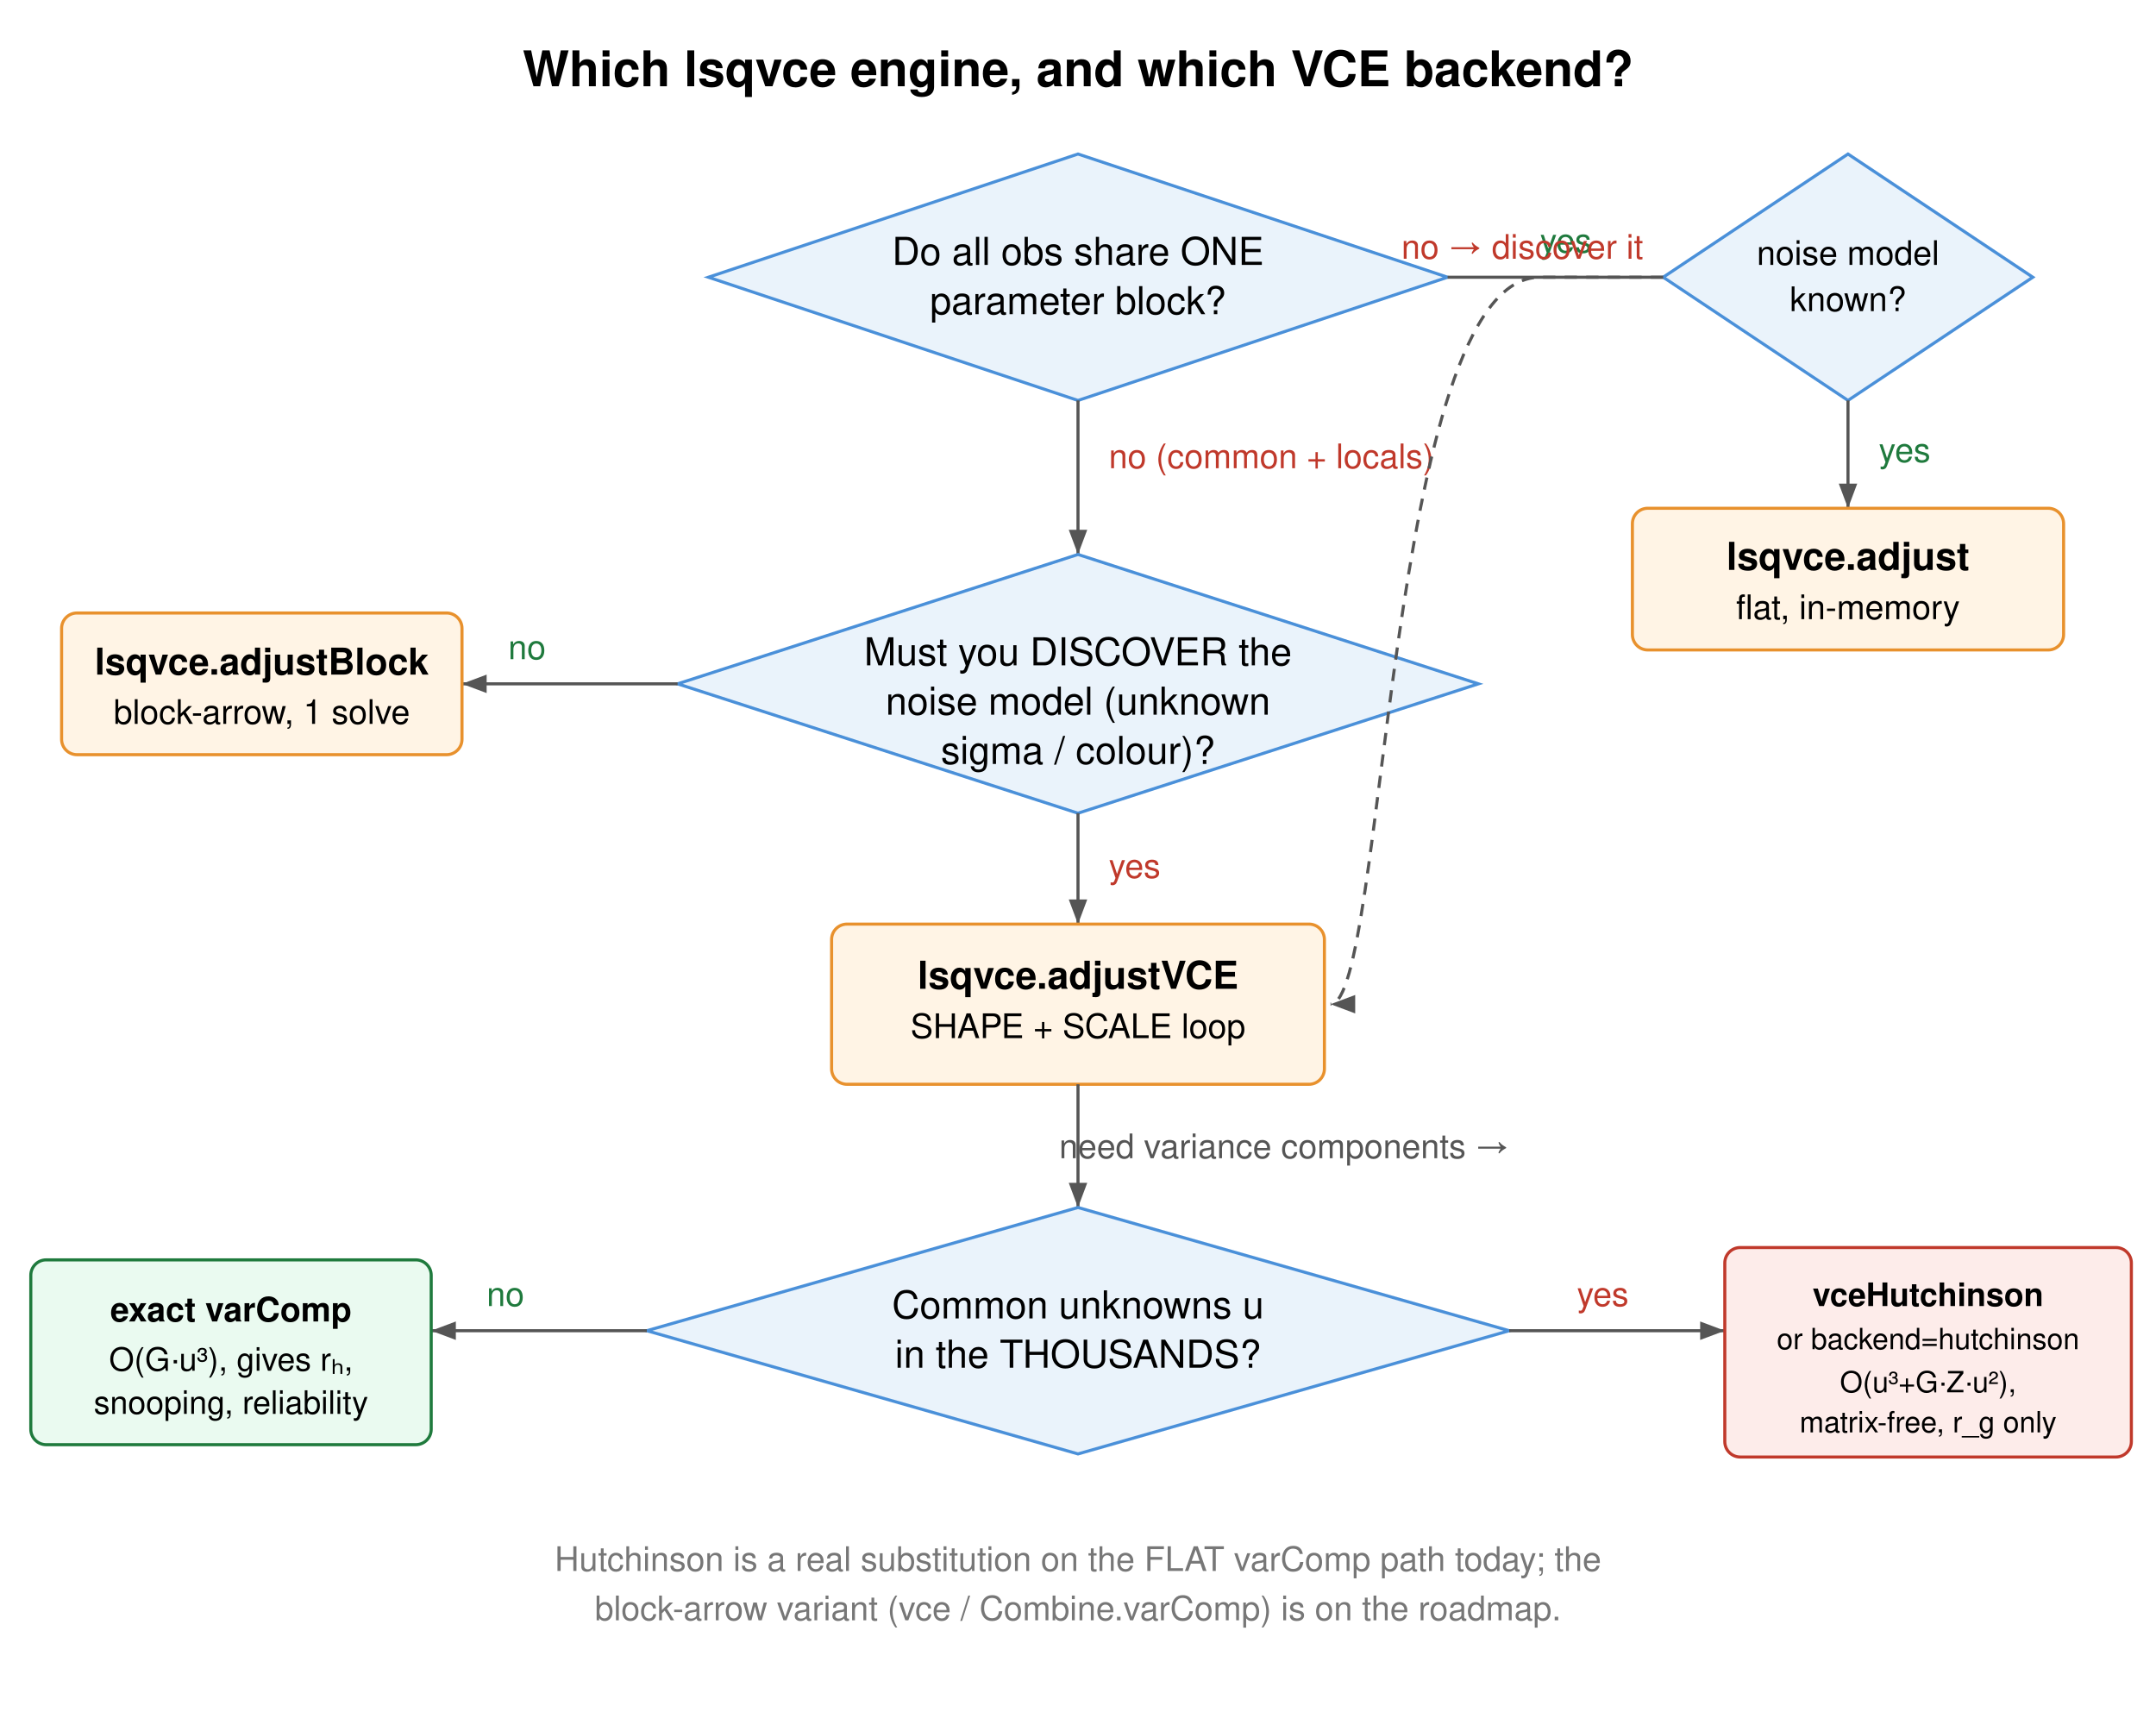
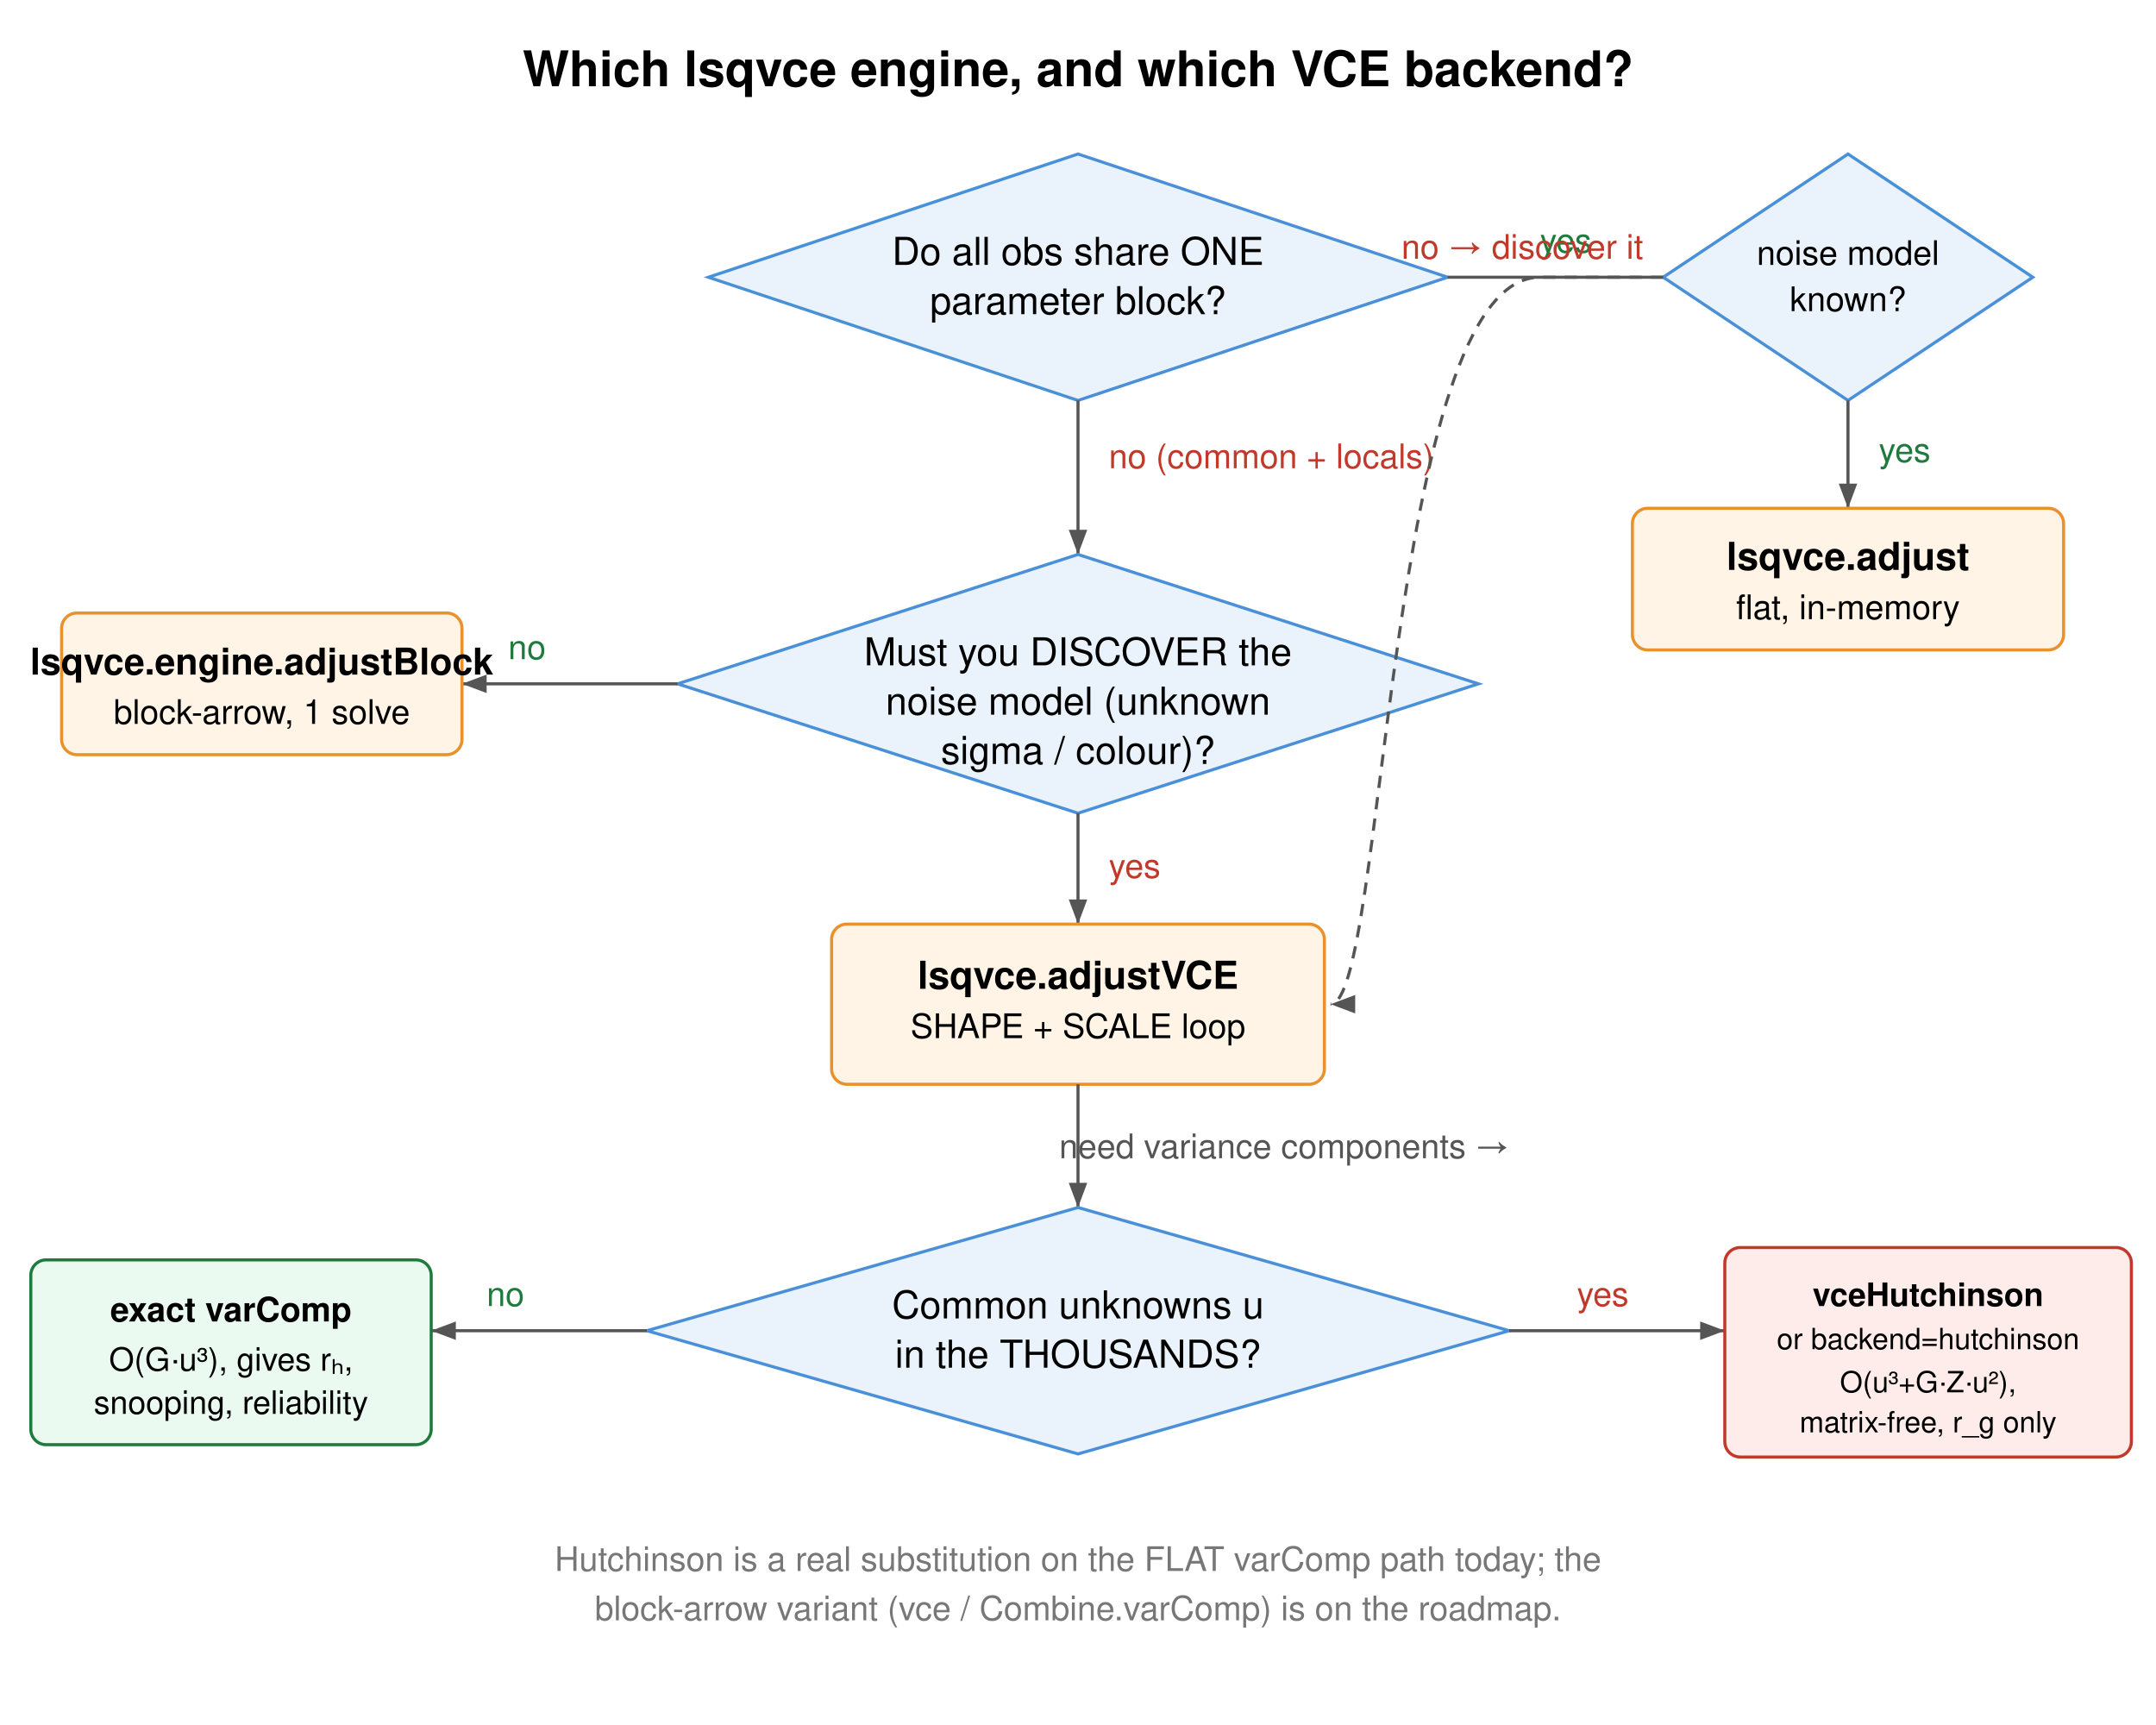
<svg xmlns="http://www.w3.org/2000/svg" viewBox="0 0 700 560" width="700" height="560" font-family="Helvetica, Arial, sans-serif">
  <rect x="0" y="0" width="700" height="560" fill="#ffffff" />
  <text x="350" y="28" text-anchor="middle" font-size="16" font-weight="bold">Which lsqvce engine, and which VCE backend?</text>
  <defs>
    <marker id="arrow" markerWidth="10" markerHeight="10" refX="8" refY="3" orient="auto" markerUnits="strokeWidth">
      <path d="M0,0 L8,3 L0,6 Z" fill="#555" />
    </marker>
  </defs>
  <g font-size="12.5">
    <polygon points="350,50 470,90 350,130 230,90" fill="#eaf3fb" stroke="#4a90d9" />
    <text x="350" y="86" text-anchor="middle">Do all obs share ONE</text>
    <text x="350" y="102" text-anchor="middle">parameter block?</text>
    <line x1="470" y1="90" x2="560" y2="90" stroke="#555" marker-end="url(#arrow)" />
    <text x="500" y="82" font-size="11" fill="#1f7a3d">yes</text>
    <polygon points="600,50 660,90 600,130 540,90" fill="#eaf3fb" stroke="#4a90d9" />
    <text x="600" y="86" text-anchor="middle" font-size="11">noise model</text>
    <text x="600" y="101" text-anchor="middle" font-size="11">known?</text>
    <line x1="600" y1="130" x2="600" y2="165" stroke="#555" marker-end="url(#arrow)" />
    <text x="610" y="150" font-size="11" fill="#1f7a3d">yes</text>
    <rect x="530" y="165" width="140" height="46" rx="5" fill="#fff4e5" stroke="#e8912d" />
    <text x="600" y="185" text-anchor="middle" font-weight="bold">lsqvce.adjust</text>
    <text x="600" y="201" text-anchor="middle" font-size="11">flat, in-memory</text>
    <line x1="350" y1="130" x2="350" y2="180" stroke="#555" marker-end="url(#arrow)" />
    <text x="360" y="152" font-size="11" fill="#c0392b">no (common + locals)</text>
    <polygon points="350,180 480,222 350,264 220,222" fill="#eaf3fb" stroke="#4a90d9" />
    <text x="350" y="216" text-anchor="middle">Must you DISCOVER the</text>
    <text x="350" y="232" text-anchor="middle">noise model (unknown</text>
    <text x="350" y="248" text-anchor="middle">sigma / colour)?</text>
    <line x1="220" y1="222" x2="150" y2="222" stroke="#555" marker-end="url(#arrow)" />
    <text x="165" y="214" font-size="11" fill="#1f7a3d">no</text>
    <rect x="20" y="199" width="130" height="46" rx="5" fill="#fff4e5" stroke="#e8912d" />
-     <text x="85" y="219" text-anchor="middle" font-weight="bold" font-size="12">lsqvce.adjustBlock</text>
+     <text x="85" y="219" text-anchor="middle" font-weight="bold" font-size="12">lsqvce.engine.adjustBlock</text>
    <text x="85" y="235" text-anchor="middle" font-size="11">block-arrow, 1 solve</text>
    <line x1="350" y1="264" x2="350" y2="300" stroke="#555" marker-end="url(#arrow)" />
    <text x="360" y="285" font-size="11" fill="#c0392b">yes</text>
    <rect x="270" y="300" width="160" height="52" rx="5" fill="#fff4e5" stroke="#e8912d" />
    <text x="350" y="321" text-anchor="middle" font-weight="bold">lsqvce.adjustVCE</text>
    <text x="350" y="337" text-anchor="middle" font-size="11">SHAPE + SCALE loop</text>
    <path d="M540,90 L500,90 C450,90 450,326 432,326" fill="none" stroke="#555" stroke-dasharray="4 3" marker-end="url(#arrow)" />
    <text x="455" y="84" font-size="11" fill="#c0392b">no → discover it</text>
    <line x1="350" y1="352" x2="350" y2="392" stroke="#555" marker-end="url(#arrow)" />
    <text x="490" y="376" text-anchor="end" font-size="11" fill="#555">need variance components →</text>
    <polygon points="350,392 490,432 350,472 210,432" fill="#eaf3fb" stroke="#4a90d9" />
    <text x="350" y="428" text-anchor="middle">Common unknowns u</text>
    <text x="350" y="444" text-anchor="middle">in the THOUSANDS?</text>
    <line x1="210" y1="432" x2="140" y2="432" stroke="#555" marker-end="url(#arrow)" />
    <text x="158" y="424" font-size="11" fill="#1f7a3d">no</text>
    <rect x="10" y="409" width="130" height="60" rx="5" fill="#eafaf0" stroke="#1f7a3d" />
    <text x="75" y="429" text-anchor="middle" font-weight="bold" font-size="11">exact varComp</text>
    <text x="75" y="445" text-anchor="middle" font-size="10.5">O(G·u³), gives rₕ,</text>
    <text x="75" y="459" text-anchor="middle" font-size="10.5">snooping, reliability</text>
    <line x1="490" y1="432" x2="560" y2="432" stroke="#555" marker-end="url(#arrow)" />
    <text x="512" y="424" font-size="11" fill="#c0392b">yes</text>
    <rect x="560" y="405" width="132" height="68" rx="5" fill="#fdecea" stroke="#c0392b" />
    <text x="626" y="424" text-anchor="middle" font-weight="bold" font-size="10.5">vceHutchinson</text>
    <text x="626" y="438" text-anchor="middle" font-size="9.5">or backend=hutchinson</text>
    <text x="626" y="452" text-anchor="middle" font-size="9.5">O(u³+G·Z·u²),</text>
    <text x="626" y="465" text-anchor="middle" font-size="9.5">matrix-free, r_g only</text>
    <text x="350" y="510" text-anchor="middle" font-size="11" fill="#777">Hutchinson is a real substitution on the FLAT varComp path today; the</text>
    <text x="350" y="526" text-anchor="middle" font-size="11" fill="#777">block-arrow variant (vce / Combine.varComp) is on the roadmap.</text>
  </g>
</svg>
